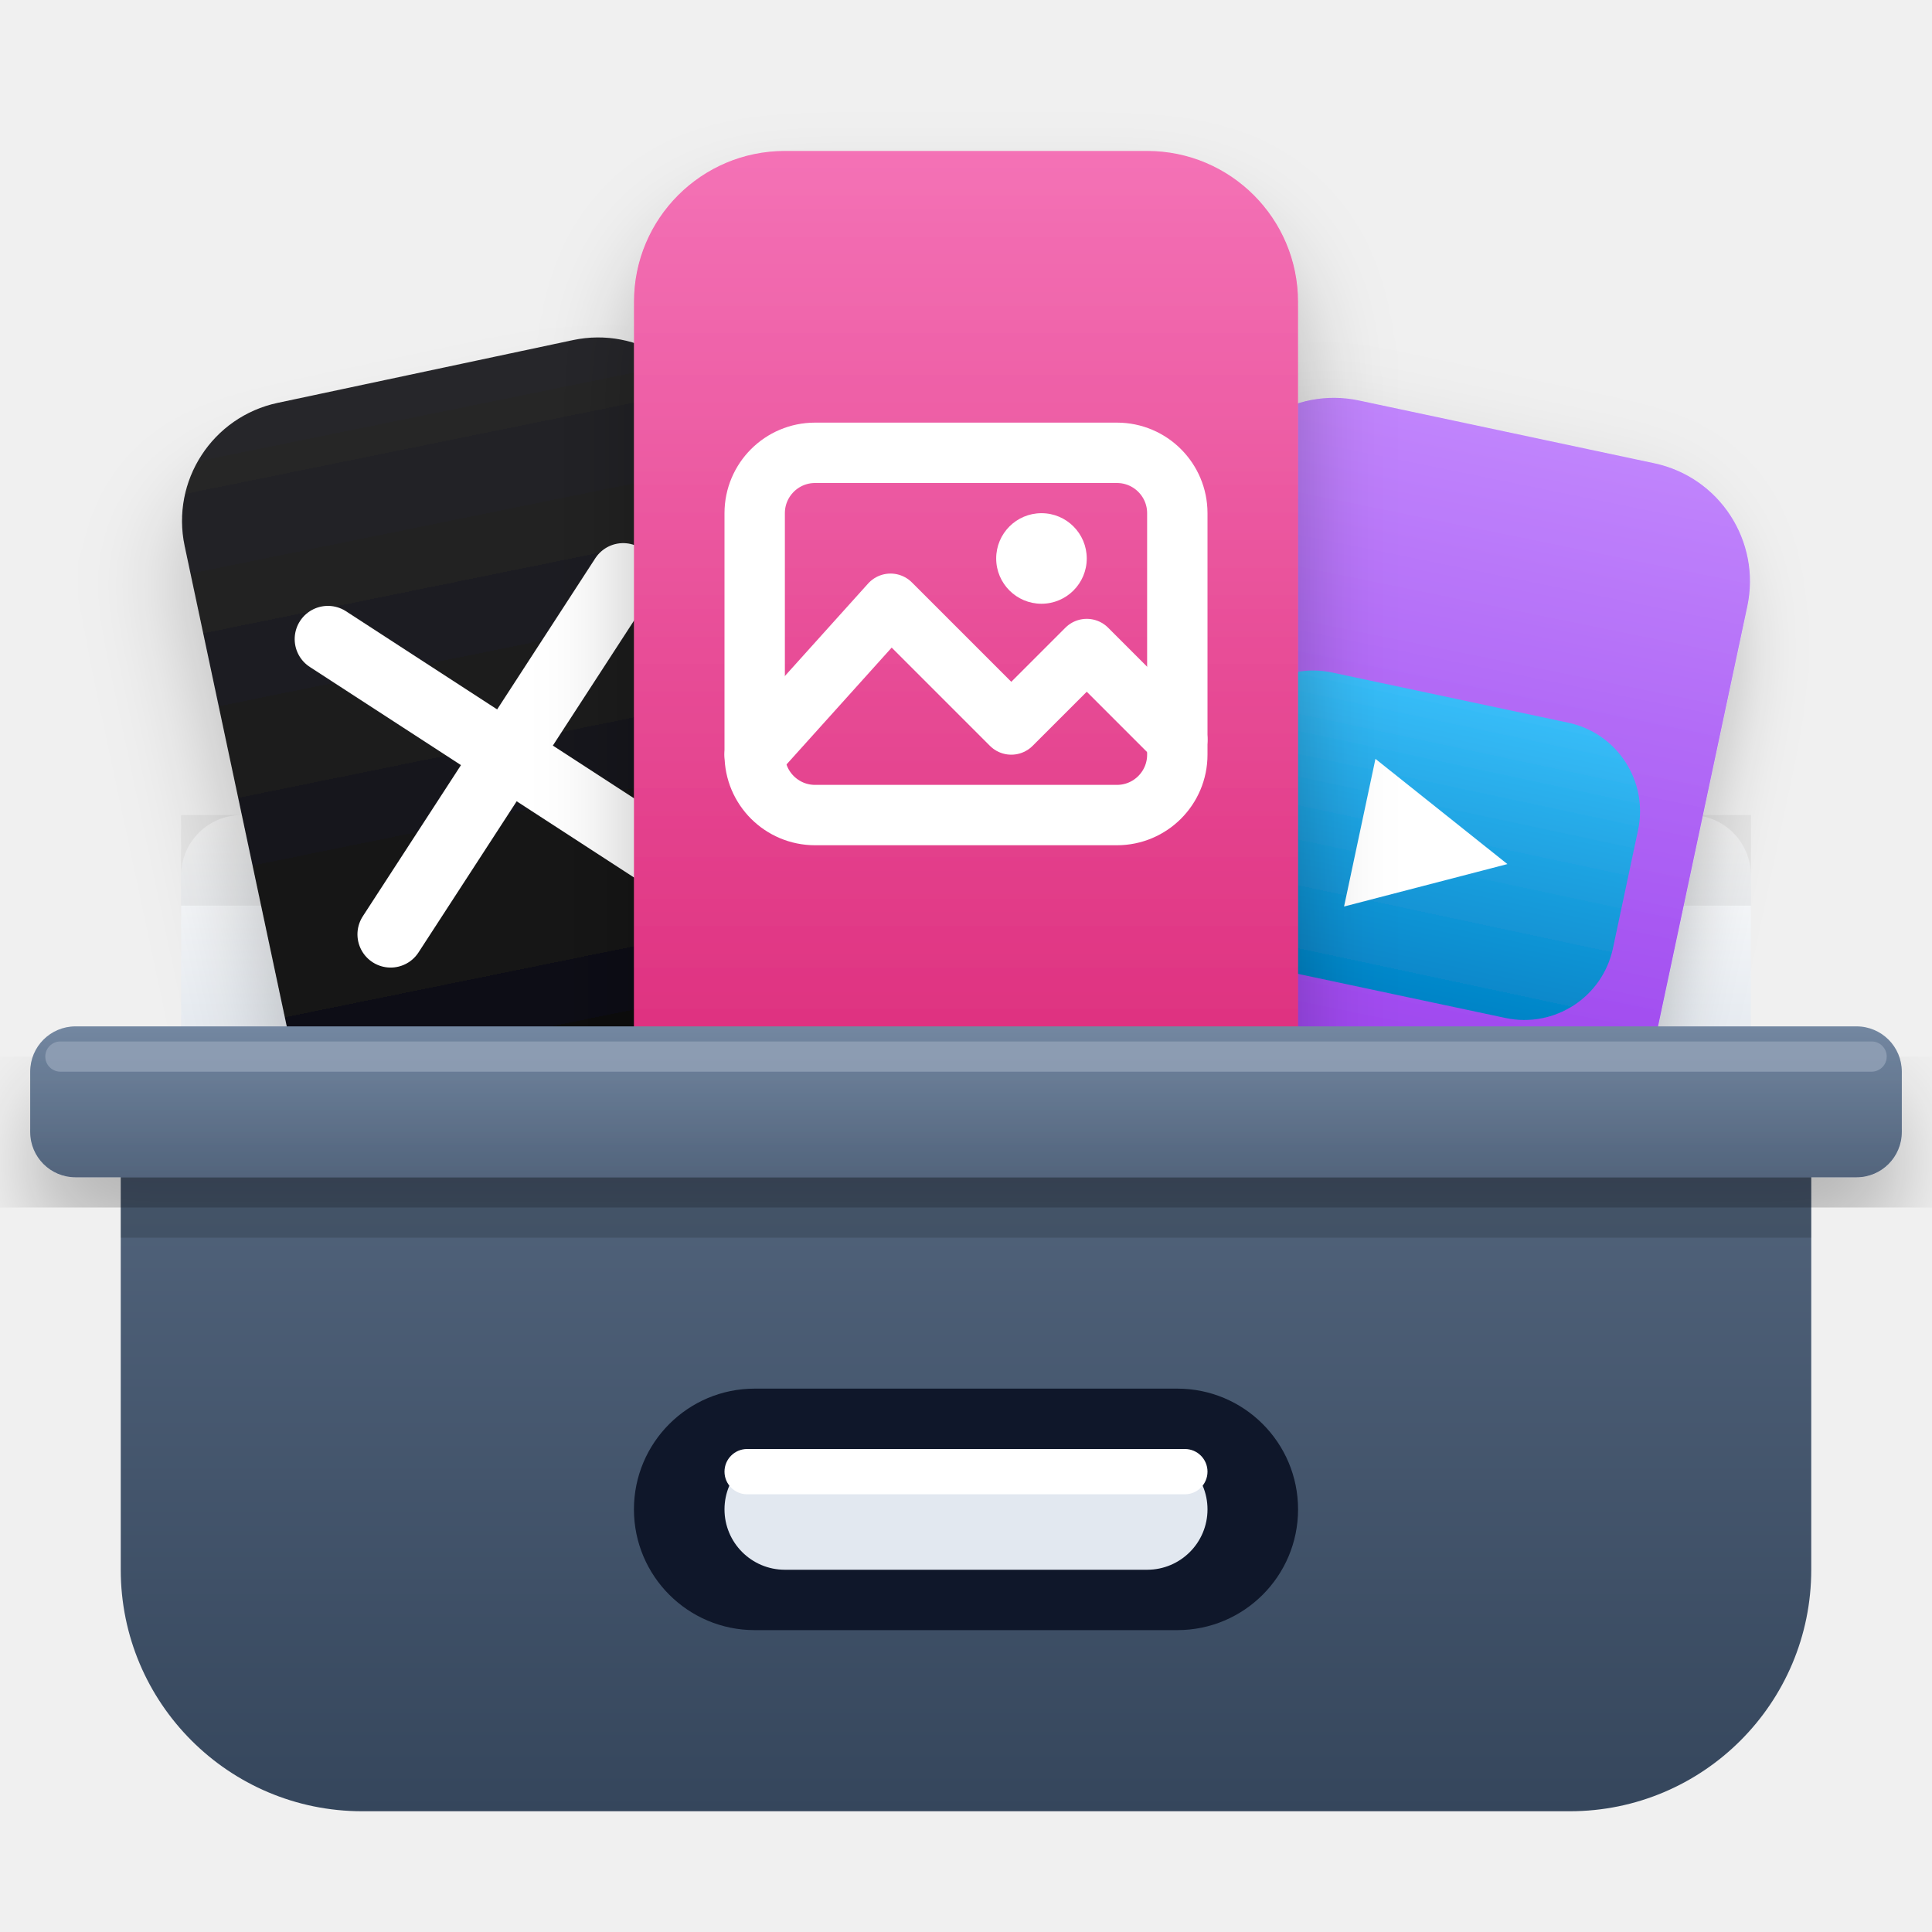
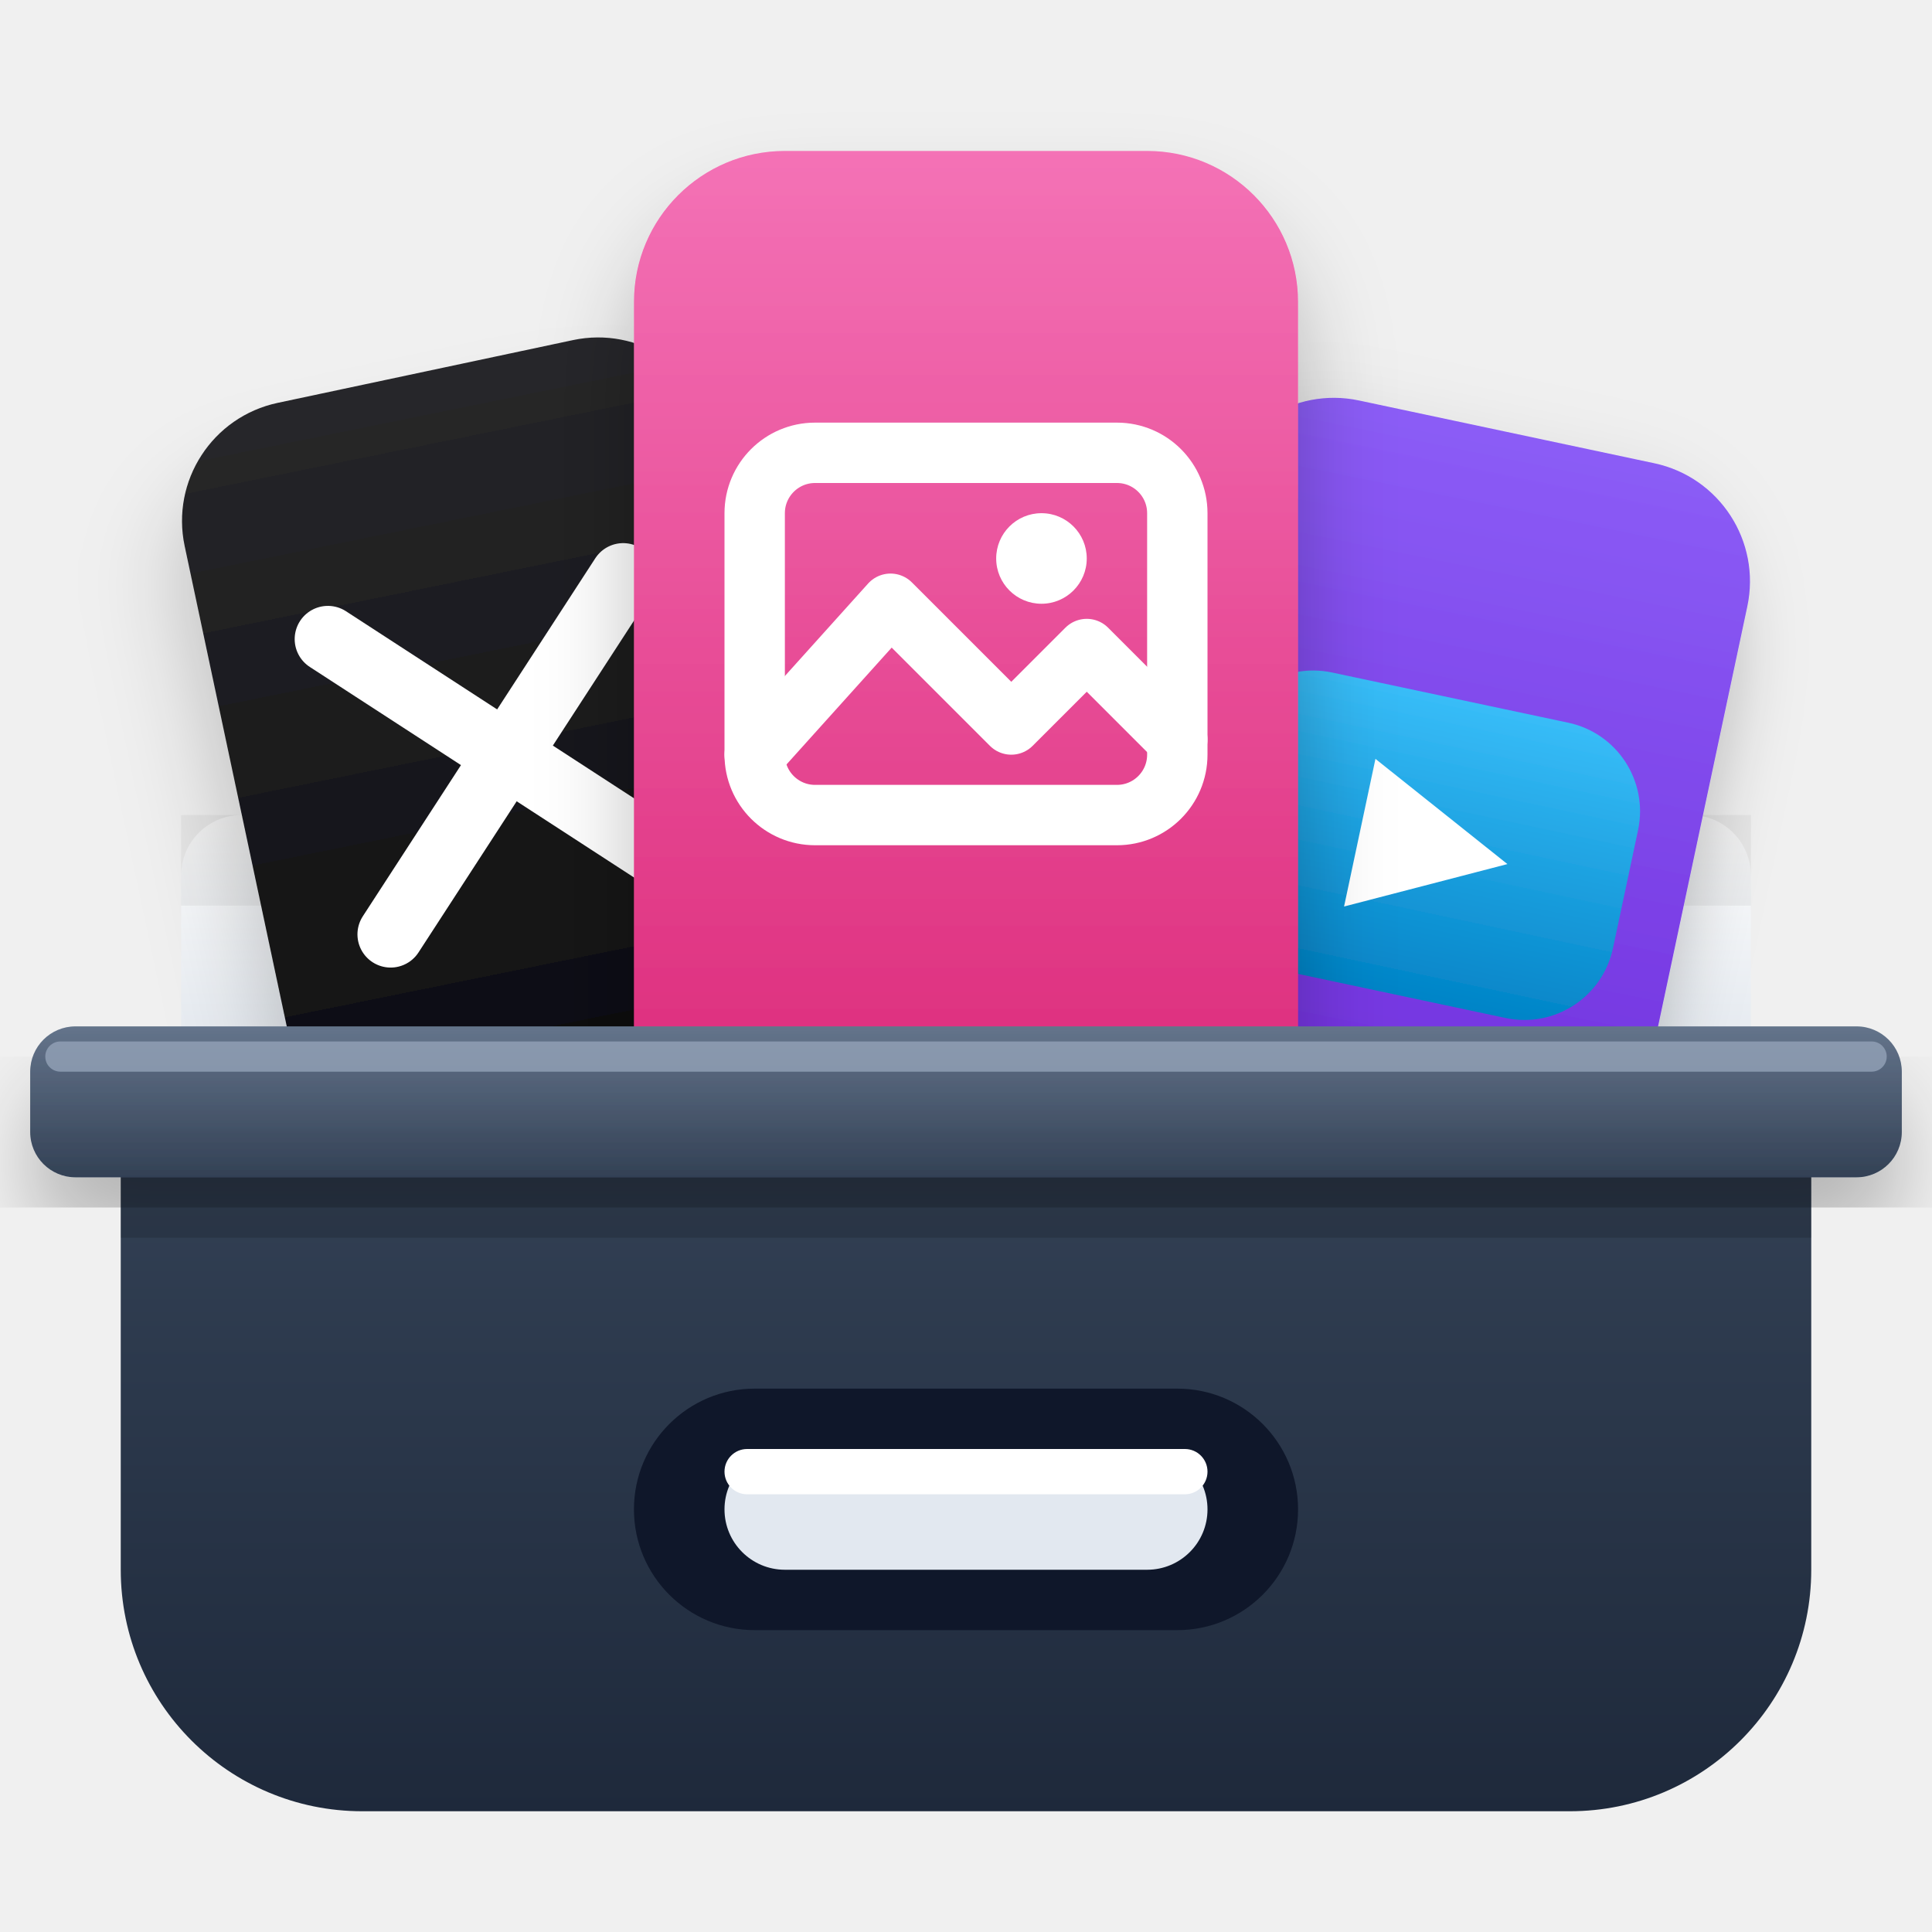
<svg xmlns="http://www.w3.org/2000/svg" viewBox="0 0 64 64" width="100%" height="100%">
  <defs>
    <linearGradient id="blackGrad" x1="0" y1="0" x2="0" y2="1">
      <stop offset="0%" stop-color="#27272A" />
      <stop offset="100%" stop-color="#09090B" />
    </linearGradient>
-     <linearGradient id="lightPurpleCardGrad" x1="0" y1="0" x2="0" y2="1">
-       <stop offset="0%" stop-color="#C084FC" />
-       <stop offset="100%" stop-color="#9333EA" />
+     <linearGradient id="purpleCardGrad" x1="0" y1="0" x2="0" y2="1">
+       <stop offset="0%" stop-color="#8B5CF6" />
+       <stop offset="100%" stop-color="#6D28D9" />
    </linearGradient>
    <linearGradient id="bluePillGrad" x1="0" y1="0" x2="0" y2="1">
      <stop offset="0%" stop-color="#38BDF8" />
      <stop offset="100%" stop-color="#0284C7" />
    </linearGradient>
    <linearGradient id="pinkGrad" x1="0" y1="0" x2="0" y2="1">
      <stop offset="0%" stop-color="#F472B6" />
      <stop offset="100%" stop-color="#DB2777" />
    </linearGradient>
    <linearGradient id="folderGrad" x1="0" y1="0" x2="0" y2="1">
      <stop offset="0%" stop-color="#FFFFFF" />
      <stop offset="100%" stop-color="#CBD5E1" />
    </linearGradient>
    <linearGradient id="boxGrad" x1="0" y1="0" x2="0" y2="1">
-       <stop offset="0%" stop-color="#52647C" />
-       <stop offset="100%" stop-color="#35465C" />
+       <stop offset="0%" stop-color="#334155" />
+       <stop offset="100%" stop-color="#1E293B" />
    </linearGradient>
    <linearGradient id="rimGrad" x1="0" y1="0" x2="0" y2="1">
-       <stop offset="0%" stop-color="#7387A1" />
-       <stop offset="100%" stop-color="#52647C" />
+       <stop offset="0%" stop-color="#64748B" />
+       <stop offset="100%" stop-color="#334155" />
    </linearGradient>
    <filter id="shadow" x="-20%" y="-20%" width="140%" height="140%">
      <feDropShadow dx="0" dy="2" stdDeviation="1.5" flood-color="#000000" flood-opacity="0.25" />
    </filter>
  </defs>
  <g>
    <rect x="12" y="24" width="10" height="6" rx="2" fill="#8B5CF6" />
    <rect x="27" y="24" width="10" height="6" rx="2" fill="#0EA5E9" />
    <rect x="42" y="24" width="10" height="6" rx="2" fill="#10B981" />
    <rect x="6" y="27" width="52" height="15" rx="2" fill="url(#folderGrad)" />
    <rect x="6" y="27" width="52" height="3" fill="#000000" opacity="0.05" />
  </g>
  <g transform="translate(8, 12) rotate(-12, 9, 14)" filter="url(#shadow)">
    <rect x="0" y="0" width="18" height="28" rx="4" fill="url(#blackGrad)" />
    <line x1="4" y1="8" x2="14" y2="18" stroke="#ffffff" stroke-width="2.2" stroke-linecap="round" />
    <line x1="14" y1="8" x2="4" y2="18" stroke="#ffffff" stroke-width="2.2" stroke-linecap="round" />
  </g>
  <g transform="translate(38, 14) rotate(12, 9, 14)" filter="url(#shadow)">
-     <rect x="0" y="0" width="18" height="28" rx="4" fill="url(#lightPurpleCardGrad)" />
+     <rect x="0" y="0" width="18" height="28" rx="4" fill="url(#purpleCardGrad)" />
    <rect x="2" y="9" width="14" height="10" rx="3" fill="url(#bluePillGrad)" />
    <polygon points="7,11.5 12,14 7,16.5" fill="#ffffff" />
  </g>
  <g transform="translate(21, 5)" filter="url(#shadow)">
    <rect x="0" y="0" width="22" height="34" rx="5" fill="url(#pinkGrad)" />
    <rect x="4" y="10" width="14" height="12" rx="2" stroke="#ffffff" stroke-width="2" fill="none" />
    <circle cx="13.5" cy="13.5" r="1.5" fill="#ffffff" />
    <path d="M 4 20 L 8.5 15 L 12.5 19 L 15 16.5 L 18 19.5" stroke="#ffffff" stroke-width="2" stroke-linecap="round" stroke-linejoin="round" fill="none" />
  </g>
  <g>
    <path d="M 4 38 L 60 38 L 60 52 A 8 8 0 0 1 52 60 L 12 60 A 8 8 0 0 1 4 52 Z" fill="url(#boxGrad)" />
    <path d="M 4 38 L 60 38 L 60 41 L 4 41 Z" fill="#000000" opacity="0.15" />
    <rect x="1" y="34" width="62" height="5" rx="1.5" fill="url(#rimGrad)" filter="url(#shadow)" />
    <rect x="1.5" y="34.5" width="61" height="1" rx="0.5" fill="#94A3B8" opacity="0.8" />
    <rect x="21" y="46" width="22" height="8" rx="4" fill="#0F172A" />
    <rect x="24" y="48" width="16" height="4" rx="2" fill="#E2E8F0" />
    <rect x="24" y="48" width="16" height="1.5" rx="0.75" fill="#FFFFFF" />
  </g>
</svg>
